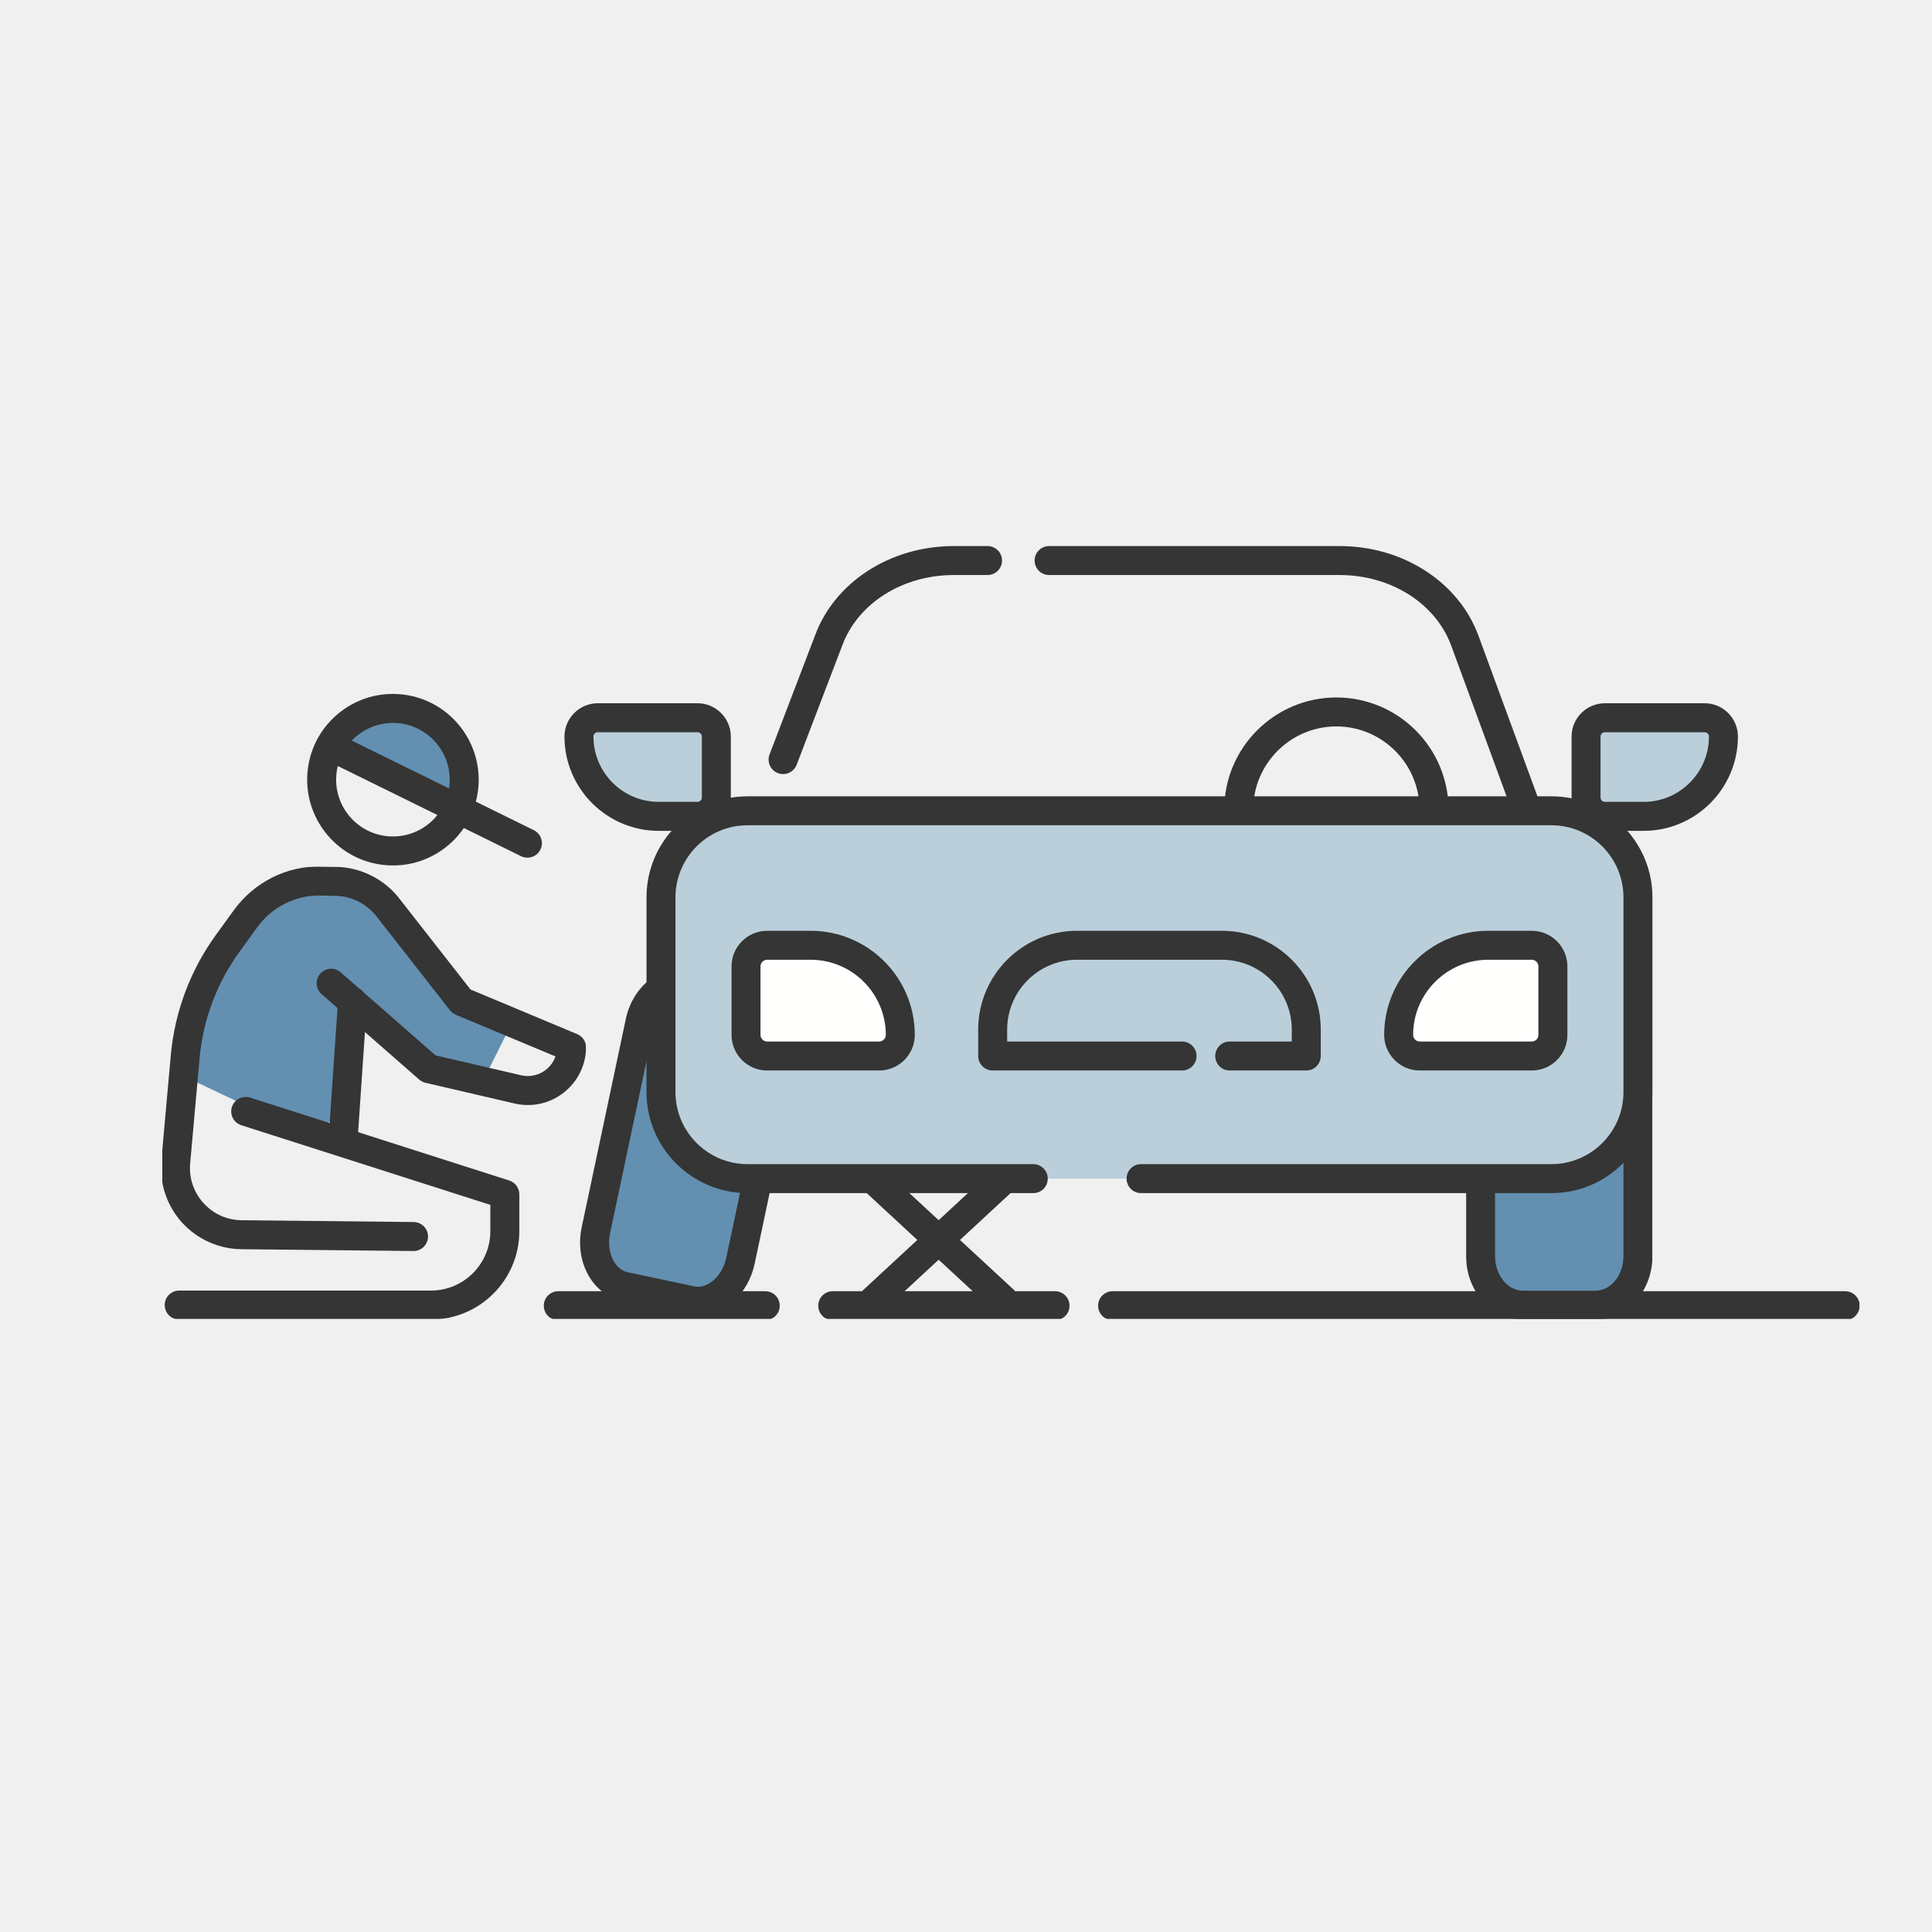
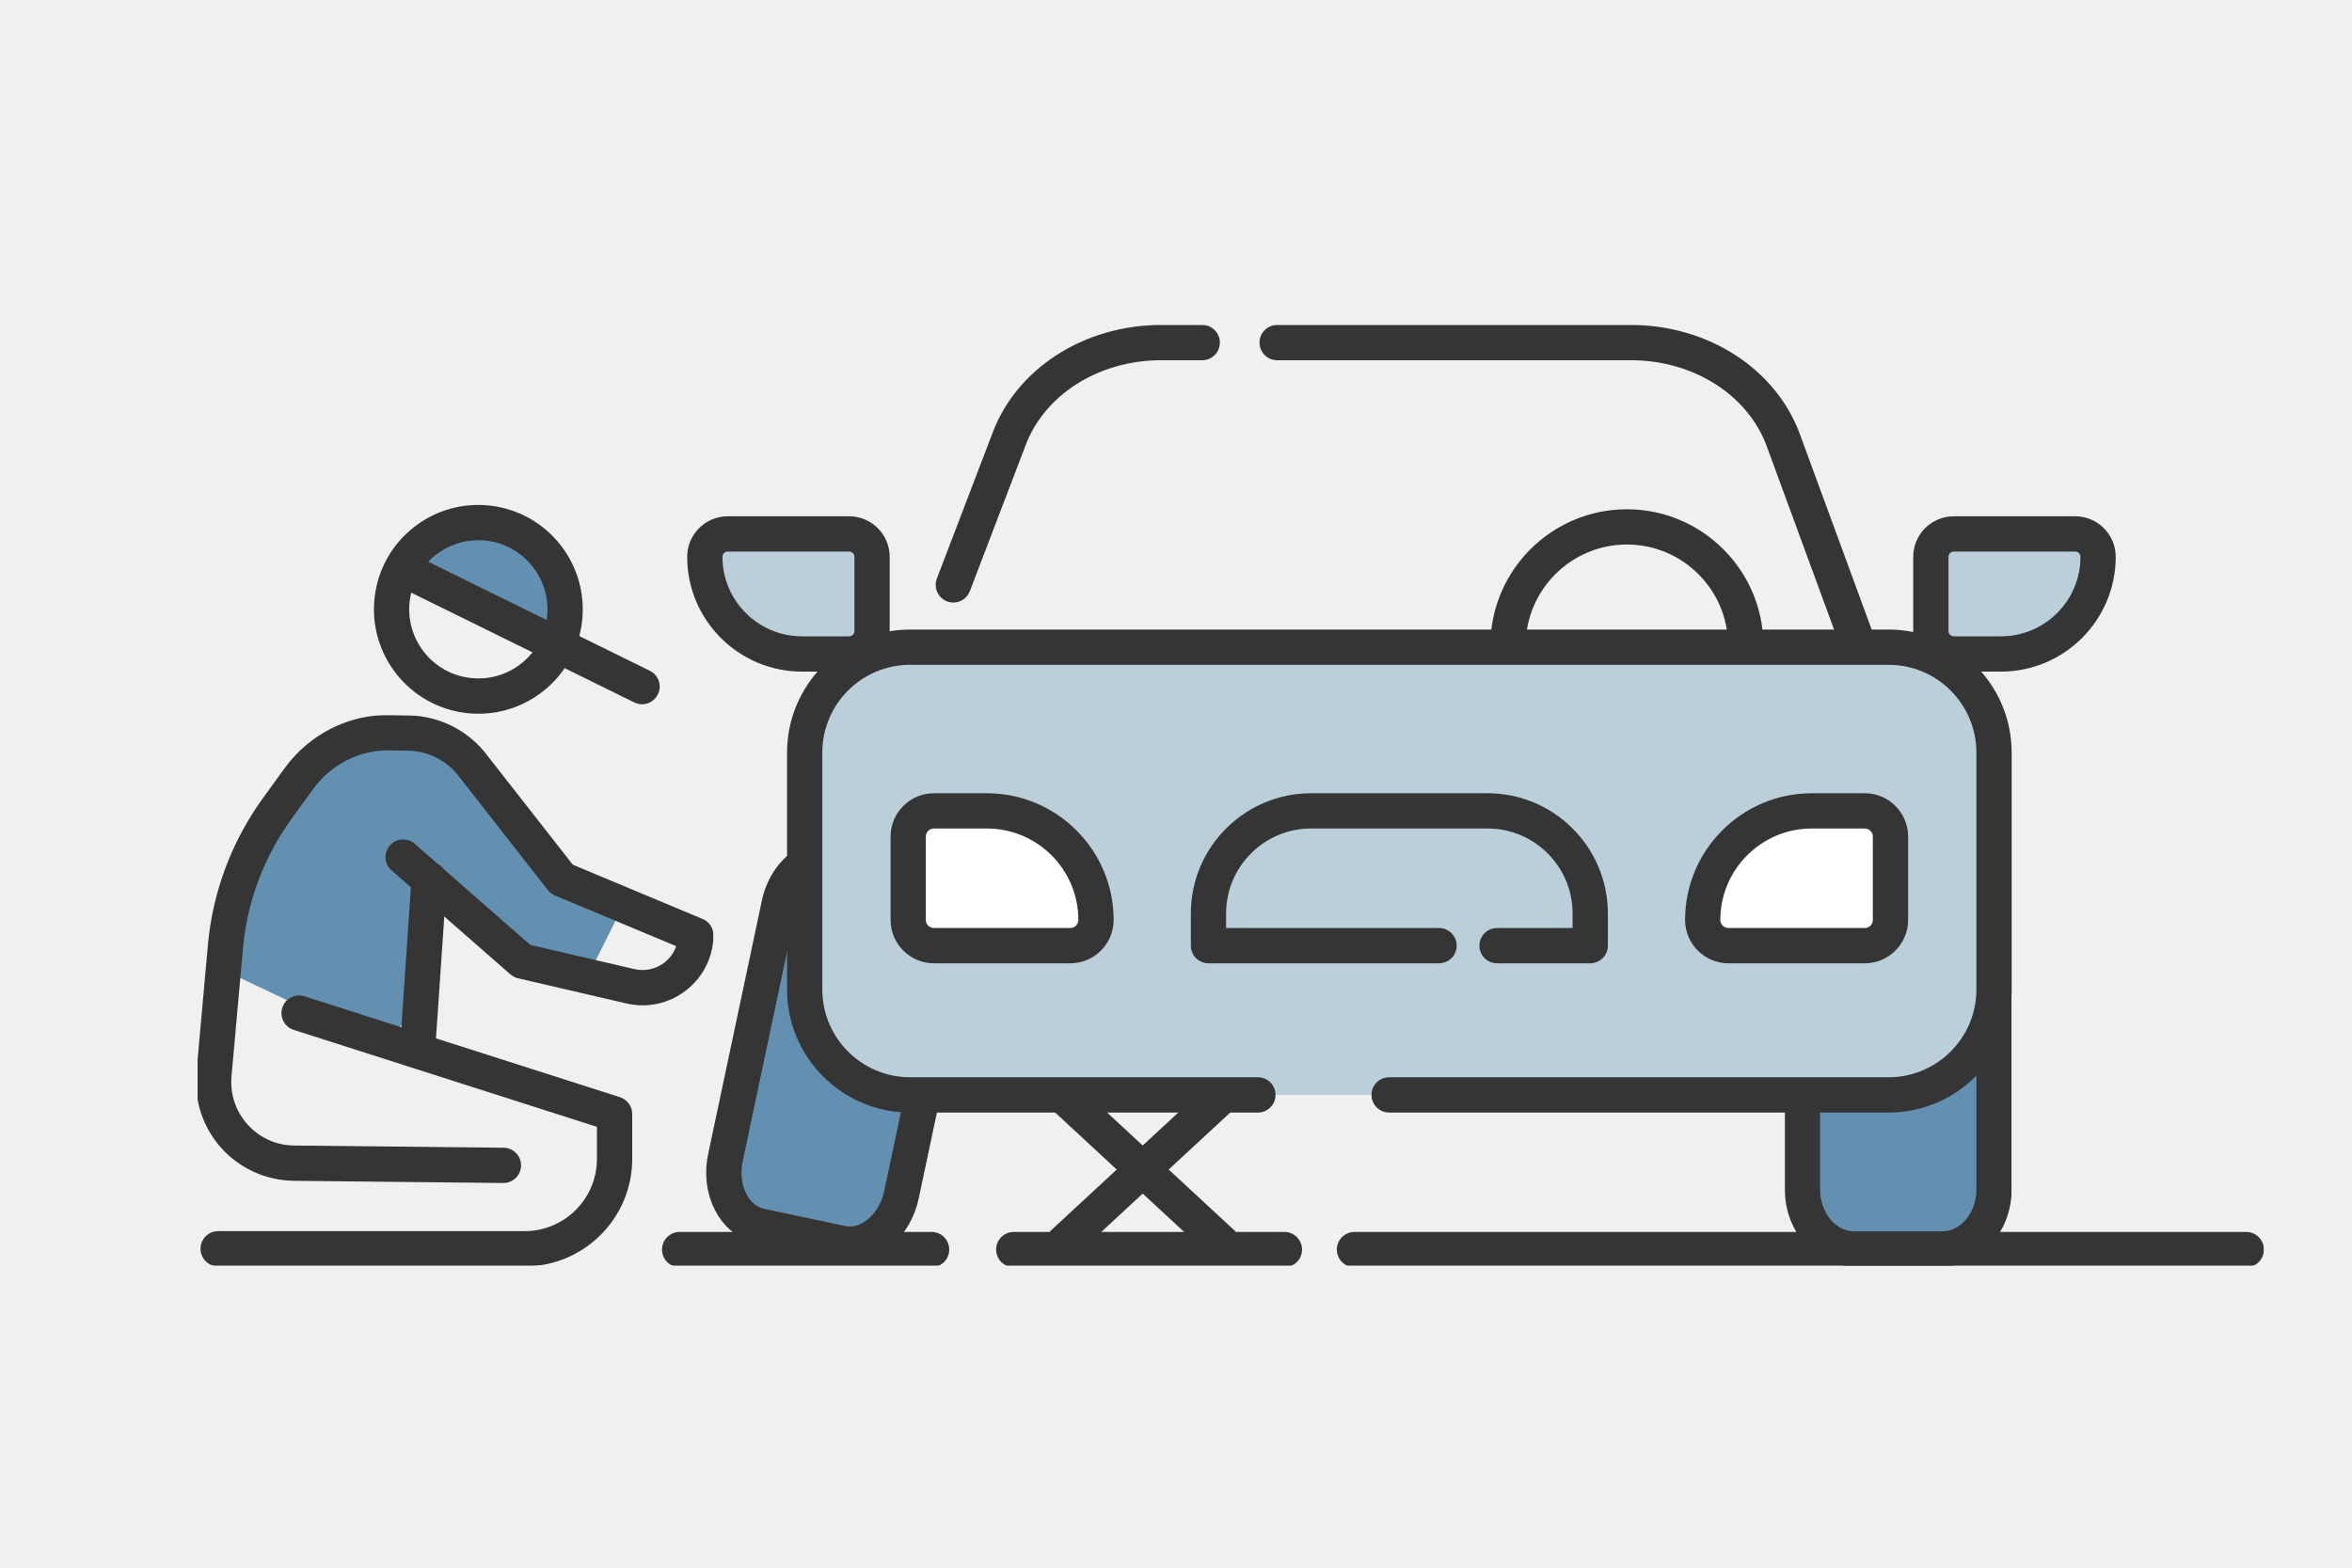
- <svg xmlns="http://www.w3.org/2000/svg" xmlns:xlink="http://www.w3.org/1999/xlink" width="90px" height="90px" viewBox="0 0 90 90" version="1.1">
+ <svg xmlns="http://www.w3.org/2000/svg" xmlns:xlink="http://www.w3.org/1999/xlink" width="90px" height="60px" viewBox="0 0 90 60" version="1.1">
  <defs>
    <polygon id="path-1" points="0.06 0.867 19.803 0.867 19.803 21.94 0.06 21.94" />
    <polygon id="path-3" points="0.852 0.9 72.13 0.9 72.13 27.94 0.852 27.94" />
    <polygon id="path-5" points="0.796 0.861 9.477 0.861 9.477 11.94 0.796 11.94" />
  </defs>
  <g id="Large-Icons" stroke="none" stroke-width="1" fill="none" fill-rule="evenodd">
-     <g id="technician-changing-tire_lg" transform="translate(7.5, 24.5)">
+     <g id="technician-changing-tire_lg" transform="translate(7.5, 11.5)">
      <polyline id="Fill-1" fill="#343534" points="38.863 36.624 32.671 30.89 33.589 29.9 39.781 35.633 38.863 36.624" />
      <polyline id="Fill-2" fill="#343534" points="33.589 36.624 32.671 35.633 38.863 29.9 39.781 30.89 33.589 36.624" />
      <path d="M7.785,9.79 C7.785,9.79 10.383,7.87 11.983,8.478 C13.582,9.087 14.129,11.521 13.674,13 C13.219,14.479 10.749,11.815 10.749,11.815 L7.785,9.79" id="Fill-3" fill="#638FB1" />
      <polyline id="Fill-4" fill="#638FB1" points="1.529 25.852 7.215 28.553 8.779 26.563 8.921 22.156 12.475 25.284 14.93 25.99 16.382 23.084 13.47 21.73 9.348 17.039 5.652 16.897 2.24 19.74 1.126 24.73 1.529 25.852" />
      <g id="Group-9" transform="translate(0, 15)">
        <mask id="mask-2" fill="white">
          <use xlink:href="#path-1" />
        </mask>
        <g id="Clip-6" />
        <path d="M8.496,14.086 C8.48,14.086 8.464,14.086 8.449,14.085 C8.077,14.059 7.795,13.737 7.821,13.365 L8.247,7.11 C8.273,6.738 8.603,6.457 8.967,6.483 C9.339,6.508 9.621,6.83 9.595,7.202 L9.168,13.457 C9.144,13.813 8.847,14.086 8.496,14.086" id="Fill-5" fill="#343534" mask="url(#mask-2)" />
        <path d="M12.577,21.969 L0.848,21.969 C0.475,21.969 0.173,21.667 0.173,21.295 C0.173,20.922 0.475,20.62 0.848,20.62 L12.577,20.62 C14.101,20.62 15.342,19.379 15.342,17.854 L15.342,16.628 L3.74,12.917 C3.385,12.803 3.189,12.424 3.303,12.068 C3.416,11.713 3.798,11.52 4.152,11.631 L16.223,15.493 C16.502,15.583 16.692,15.842 16.692,16.135 L16.692,17.854 C16.692,20.123 14.846,21.969 12.577,21.969" id="Fill-7" fill="#343534" mask="url(#mask-2)" />
        <path d="M11.764,18.777 C11.762,18.777 11.759,18.777 11.757,18.777 L3.746,18.693 C2.693,18.682 1.685,18.229 0.978,17.449 C0.272,16.668 -0.08,15.619 0.015,14.57 L0.455,9.671 C0.636,7.644 1.363,5.703 2.555,4.056 L3.389,2.905 C4.333,1.603 5.858,0.818 7.465,0.869 L8.154,0.882 C9.34,0.902 10.468,1.486 11.17,2.444 L14.418,6.594 L19.389,8.674 C19.644,8.78 19.808,9.032 19.803,9.309 C19.787,10.132 19.406,10.896 18.755,11.402 C18.106,11.909 17.275,12.093 16.469,11.905 L12.322,10.941 C12.214,10.916 12.114,10.865 12.031,10.792 L7.482,6.811 C7.202,6.566 7.172,6.139 7.418,5.859 C7.663,5.577 8.09,5.55 8.371,5.795 L12.792,9.665 L16.776,10.59 C17.182,10.684 17.599,10.592 17.926,10.338 C18.136,10.174 18.291,9.957 18.376,9.713 L13.735,7.772 C13.628,7.727 13.536,7.656 13.464,7.565 L10.094,3.259 C9.627,2.622 8.898,2.244 8.13,2.231 L7.442,2.219 C6.28,2.185 5.167,2.751 4.483,3.697 L3.649,4.848 C2.598,6.298 1.958,8.008 1.798,9.791 L1.359,14.69 C1.298,15.376 1.518,16.033 1.979,16.543 C2.44,17.052 3.073,17.337 3.759,17.343 L11.771,17.427 C12.144,17.431 12.443,17.737 12.439,18.109 C12.435,18.48 12.134,18.777 11.764,18.777" id="Fill-8" fill="#343534" mask="url(#mask-2)" />
      </g>
      <path d="M10.799,9.175 C10.208,9.175 9.639,9.372 9.168,9.742 C8.613,10.179 8.261,10.806 8.177,11.508 C8.005,12.957 9.042,14.275 10.491,14.447 C11.191,14.529 11.885,14.336 12.44,13.9 C12.996,13.462 13.347,12.836 13.431,12.134 C13.603,10.686 12.565,9.367 11.117,9.194 C11.01,9.182 10.905,9.175 10.799,9.175 Z M10.812,15.816 C10.652,15.816 10.492,15.807 10.33,15.788 C8.144,15.528 6.577,13.536 6.837,11.349 C6.963,10.289 7.495,9.341 8.333,8.681 C9.171,8.022 10.215,7.729 11.277,7.854 C13.464,8.115 15.032,10.107 14.771,12.294 C14.645,13.354 14.114,14.3 13.275,14.961 C12.564,15.52 11.703,15.816 10.812,15.816 L10.812,15.816 Z" id="Fill-10" fill="#343534" />
      <g id="Group-16" transform="translate(7, 9)">
        <mask id="mask-4" fill="white">
          <use xlink:href="#path-3" />
        </mask>
        <g id="Clip-12" />
        <path d="M10.068,6.454 C9.968,6.454 9.867,6.431 9.771,6.384 L1.23,2.181 C0.895,2.016 0.757,1.612 0.922,1.277 C1.086,0.943 1.49,0.805 1.826,0.97 L10.367,5.173 C10.702,5.337 10.839,5.742 10.674,6.076 C10.557,6.315 10.318,6.454 10.068,6.454" id="Fill-11" fill="#343534" mask="url(#mask-4)" />
        <path d="M71.455,28 L37.329,28 C36.957,28 36.655,27.698 36.655,27.325 C36.655,26.953 36.957,26.65 37.329,26.65 L71.455,26.65 C71.828,26.65 72.13,26.953 72.13,27.325 C72.13,27.698 71.828,28 71.455,28" id="Fill-13" fill="#343534" mask="url(#mask-4)" />
        <path d="M21.148,28 L11.507,28 C11.134,28 10.832,27.698 10.832,27.325 C10.832,26.953 11.134,26.65 11.507,26.65 L21.148,26.65 C21.521,26.65 21.823,26.953 21.823,27.325 C21.823,27.698 21.521,28 21.148,28" id="Fill-14" fill="#343534" mask="url(#mask-4)" />
        <path d="M34.648,28 L24.291,28 C23.918,28 23.617,27.698 23.617,27.325 C23.617,26.953 23.918,26.65 24.291,26.65 L34.648,26.65 C35.021,26.65 35.323,26.953 35.323,27.325 C35.323,27.698 35.021,28 34.648,28" id="Fill-15" fill="#343534" mask="url(#mask-4)" />
      </g>
      <path d="M27.731,30.75 L26.994,34.232 C26.732,35.467 25.707,36.297 24.703,36.084 L21.602,35.427 C20.599,35.215 19.998,34.041 20.259,32.805 L22.315,23.099 C22.566,21.916 23.548,21.122 24.509,21.325 L26.224,21.688" id="Fill-17" fill="#638FB1" />
      <path d="M25.016,36.792 C24.866,36.792 24.714,36.776 24.564,36.744 L21.462,36.087 C20.774,35.941 20.203,35.487 19.856,34.807 C19.532,34.174 19.44,33.414 19.599,32.665 L21.655,22.96 C21.982,21.414 23.324,20.382 24.649,20.665 L26.363,21.028 C26.728,21.105 26.96,21.464 26.883,21.829 C26.805,22.193 26.44,22.426 26.083,22.348 L24.37,21.985 C23.784,21.862 23.146,22.436 22.975,23.239 L20.919,32.945 C20.827,33.384 20.876,33.84 21.057,34.192 C21.216,34.503 21.459,34.707 21.742,34.766 L24.843,35.424 C25.466,35.557 26.153,34.947 26.333,34.091 L27.072,30.609 C27.149,30.244 27.511,30.008 27.872,30.09 C28.237,30.167 28.469,30.525 28.392,30.889 L27.654,34.372 C27.353,35.793 26.223,36.792 25.016,36.792" id="Fill-18" fill="#343534" />
      <g id="Group-22" transform="translate(60, 25)">
        <mask id="mask-6" fill="white">
          <use xlink:href="#path-5" />
        </mask>
        <g id="Clip-20" />
        <path d="M8.802,1.536 L8.802,9.015 C8.802,10.278 7.916,11.301 6.825,11.301 L3.449,11.301 C2.357,11.301 1.471,10.278 1.471,9.015 L1.471,5.577" id="Fill-19" fill="#638FB1" mask="url(#mask-6)" />
        <path d="M6.825,11.976 L3.449,11.976 C1.986,11.976 0.796,10.648 0.796,9.015 L0.796,5.577 C0.796,5.205 1.098,4.902 1.471,4.902 C1.844,4.902 2.146,5.205 2.146,5.577 L2.146,9.015 C2.146,9.903 2.731,10.627 3.449,10.627 L6.825,10.627 C7.542,10.627 8.127,9.903 8.127,9.015 L8.127,1.536 C8.127,1.164 8.429,0.861 8.802,0.861 C9.175,0.861 9.477,1.164 9.477,1.536 L9.477,9.015 C9.477,10.648 8.287,11.976 6.825,11.976" id="Fill-21" fill="#343534" mask="url(#mask-6)" />
      </g>
      <path d="M40.634,30.405 L27.324,30.405 C25.097,30.405 23.291,28.599 23.291,26.373 L23.291,17.302 C23.291,15.075 25.097,13.27 27.324,13.27 L64.769,13.27 C66.996,13.27 68.802,15.075 68.802,17.302 L68.802,26.373 C68.802,28.599 66.996,30.405 64.769,30.405 L45.655,30.405" id="Fill-23" fill="#BBCFDB" />
      <path d="M64.769,31.08 L45.655,31.08 C45.282,31.08 44.98,30.778 44.98,30.405 C44.98,30.033 45.282,29.73 45.655,29.73 L64.769,29.73 C66.62,29.73 68.127,28.224 68.127,26.373 L68.127,17.303 C68.127,15.451 66.62,13.944 64.769,13.944 L27.324,13.944 C25.472,13.944 23.966,15.451 23.966,17.303 L23.966,26.373 C23.966,28.224 25.472,29.73 27.324,29.73 L40.634,29.73 C41.007,29.73 41.309,30.033 41.309,30.405 C41.309,30.778 41.007,31.08 40.634,31.08 L27.324,31.08 C24.728,31.08 22.617,28.968 22.617,26.373 L22.617,17.303 C22.617,14.707 24.728,12.595 27.324,12.595 L64.769,12.595 C67.365,12.595 69.477,14.707 69.477,17.303 L69.477,26.373 C69.477,28.968 67.365,31.08 64.769,31.08" id="Fill-24" fill="#343534" />
      <path d="M33.454,24.693 L28.237,24.693 C27.693,24.693 27.253,24.253 27.253,23.709 L27.253,20.518 C27.253,19.975 27.693,19.534 28.237,19.534 L30.264,19.534 C32.57,19.534 34.438,21.403 34.438,23.709 C34.438,24.253 33.998,24.693 33.454,24.693" id="Fill-25" fill="#FFFFFE" />
      <path d="M28.237,20.209 C28.066,20.209 27.927,20.348 27.927,20.518 L27.927,23.709 C27.927,23.879 28.066,24.018 28.237,24.018 L33.454,24.018 C33.625,24.018 33.764,23.879 33.764,23.709 C33.764,21.779 32.194,20.209 30.264,20.209 L28.237,20.209 Z M33.454,25.368 L28.237,25.368 C27.322,25.368 26.578,24.624 26.578,23.709 L26.578,20.518 C26.578,19.604 27.322,18.86 28.237,18.86 L30.264,18.86 C32.938,18.86 35.114,21.035 35.114,23.709 C35.114,24.624 34.37,25.368 33.454,25.368 L33.454,25.368 Z" id="Fill-26" fill="#343534" />
      <path d="M63.856,24.693 L58.639,24.693 C58.095,24.693 57.655,24.253 57.655,23.709 C57.655,21.403 59.524,19.534 61.829,19.534 L63.856,19.534 C64.4,19.534 64.84,19.975 64.84,20.518 L64.84,23.709 C64.84,24.253 64.4,24.693 63.856,24.693" id="Fill-27" fill="#FFFFFE" />
      <path d="M61.829,20.209 C59.9,20.209 58.329,21.779 58.329,23.709 C58.329,23.879 58.468,24.018 58.639,24.018 L63.856,24.018 C64.027,24.018 64.165,23.879 64.165,23.709 L64.165,20.518 C64.165,20.348 64.027,20.209 63.856,20.209 L61.829,20.209 Z M63.856,25.368 L58.639,25.368 C57.724,25.368 56.98,24.624 56.98,23.709 C56.98,21.035 59.156,18.86 61.829,18.86 L63.856,18.86 C64.771,18.86 65.515,19.604 65.515,20.518 L65.515,23.709 C65.515,24.624 64.771,25.368 63.856,25.368 L63.856,25.368 Z" id="Fill-28" fill="#343534" />
      <path d="M67.262,8.935 L71.908,8.935 C72.392,8.935 72.785,9.327 72.785,9.811 C72.785,11.864 71.12,13.529 69.067,13.529 L67.262,13.529 C66.778,13.529 66.385,13.136 66.385,12.652 L66.385,9.811 C66.385,9.327 66.778,8.935 67.262,8.935" id="Fill-29" fill="#BBCFDB" />
      <path d="M67.262,9.61 C67.151,9.61 67.06,9.7 67.06,9.811 L67.06,12.653 C67.06,12.764 67.151,12.854 67.262,12.854 L69.067,12.854 C70.745,12.854 72.11,11.489 72.11,9.811 C72.11,9.7 72.019,9.61 71.908,9.61 L67.262,9.61 Z M69.067,14.204 L67.262,14.204 C66.407,14.204 65.71,13.508 65.71,12.653 L65.71,9.811 C65.71,8.956 66.407,8.26 67.262,8.26 L71.908,8.26 C72.763,8.26 73.459,8.956 73.459,9.811 C73.459,12.233 71.489,14.204 69.067,14.204 L69.067,14.204 Z" id="Fill-30" fill="#343534" />
      <path d="M24.993,8.935 L20.347,8.935 C19.863,8.935 19.47,9.327 19.47,9.811 C19.47,11.864 21.135,13.529 23.188,13.529 L24.993,13.529 C25.477,13.529 25.87,13.136 25.87,12.652 L25.87,9.811 C25.87,9.327 25.477,8.935 24.993,8.935" id="Fill-31" fill="#BBCFDB" />
      <path d="M20.347,9.61 C20.236,9.61 20.145,9.7 20.145,9.811 C20.145,11.489 21.51,12.854 23.188,12.854 L24.993,12.854 C25.104,12.854 25.195,12.764 25.195,12.653 L25.195,9.811 C25.195,9.7 25.104,9.61 24.993,9.61 L20.347,9.61 Z M24.993,14.204 L23.188,14.204 C20.766,14.204 18.795,12.233 18.795,9.811 C18.795,8.956 19.492,8.26 20.347,8.26 L24.993,8.26 C25.848,8.26 26.544,8.956 26.544,9.811 L26.544,12.653 C26.544,13.508 25.848,14.204 24.993,14.204 L24.993,14.204 Z" id="Fill-32" fill="#343534" />
      <path d="M53.351,25.368 L49.785,25.368 C49.411,25.368 49.11,25.066 49.11,24.693 C49.11,24.321 49.411,24.018 49.785,24.018 L52.676,24.018 L52.676,23.461 C52.676,21.668 51.217,20.209 49.424,20.209 L42.669,20.209 C40.876,20.209 39.417,21.668 39.417,23.461 L39.417,24.018 L47.566,24.018 C47.939,24.018 48.241,24.321 48.241,24.693 C48.241,25.066 47.939,25.368 47.566,25.368 L38.743,25.368 C38.37,25.368 38.068,25.066 38.068,24.693 L38.068,23.461 C38.068,20.924 40.132,18.86 42.669,18.86 L49.424,18.86 C51.961,18.86 54.026,20.924 54.026,23.461 L54.026,24.693 C54.026,25.066 53.724,25.368 53.351,25.368" id="Fill-33" fill="#343534" />
      <path d="M63.628,13.89 C63.353,13.89 63.095,13.721 62.995,13.448 L60.112,5.599 C59.393,3.617 57.301,2.287 54.908,2.287 L41.37,2.287 C40.998,2.287 40.696,1.985 40.696,1.612 C40.696,1.24 40.998,0.938 41.37,0.938 L54.908,0.938 C57.868,0.938 60.468,2.625 61.38,5.135 L64.262,12.982 C64.39,13.332 64.211,13.72 63.861,13.849 C63.785,13.877 63.705,13.89 63.628,13.89" id="Fill-34" fill="#343534" />
      <path d="M28.98,11.561 C28.9,11.561 28.818,11.546 28.739,11.516 C28.391,11.383 28.216,10.992 28.349,10.644 L30.459,5.125 C31.368,2.625 33.968,0.938 36.928,0.938 L38.504,0.938 C38.877,0.938 39.179,1.24 39.179,1.612 C39.179,1.985 38.877,2.287 38.504,2.287 L36.928,2.287 C34.535,2.287 32.443,3.617 31.725,5.596 L29.611,11.127 C29.507,11.395 29.251,11.561 28.98,11.561" id="Fill-35" fill="#343534" />
      <path d="M59.303,13.89 C58.93,13.89 58.628,13.587 58.628,13.215 C58.628,11.079 56.89,9.34 54.753,9.34 C52.618,9.34 50.879,11.079 50.879,13.215 C50.879,13.587 50.578,13.89 50.204,13.89 C49.831,13.89 49.53,13.587 49.53,13.215 C49.53,10.334 51.873,7.991 54.753,7.991 C57.634,7.991 59.978,10.334 59.978,13.215 C59.978,13.587 59.676,13.89 59.303,13.89" id="Fill-36" fill="#343534" />
    </g>
  </g>
</svg>
